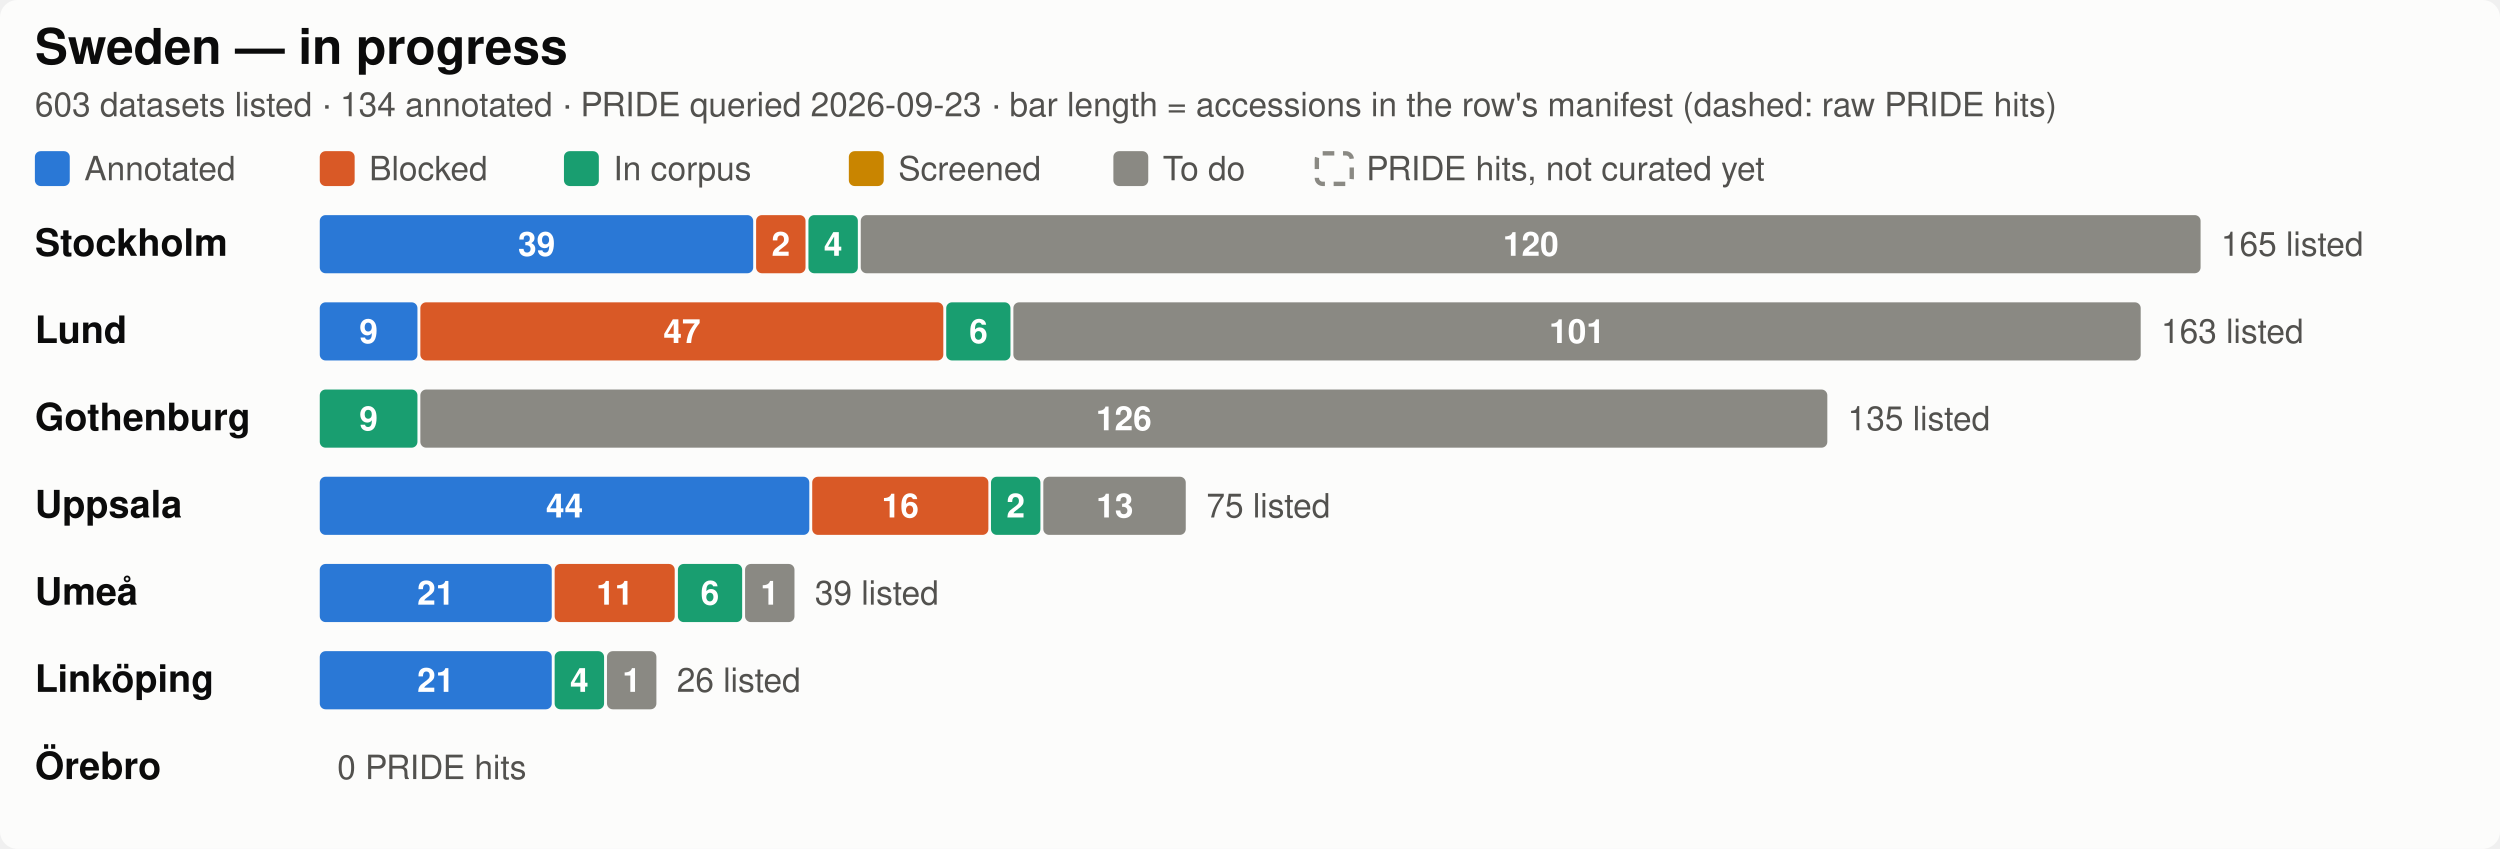
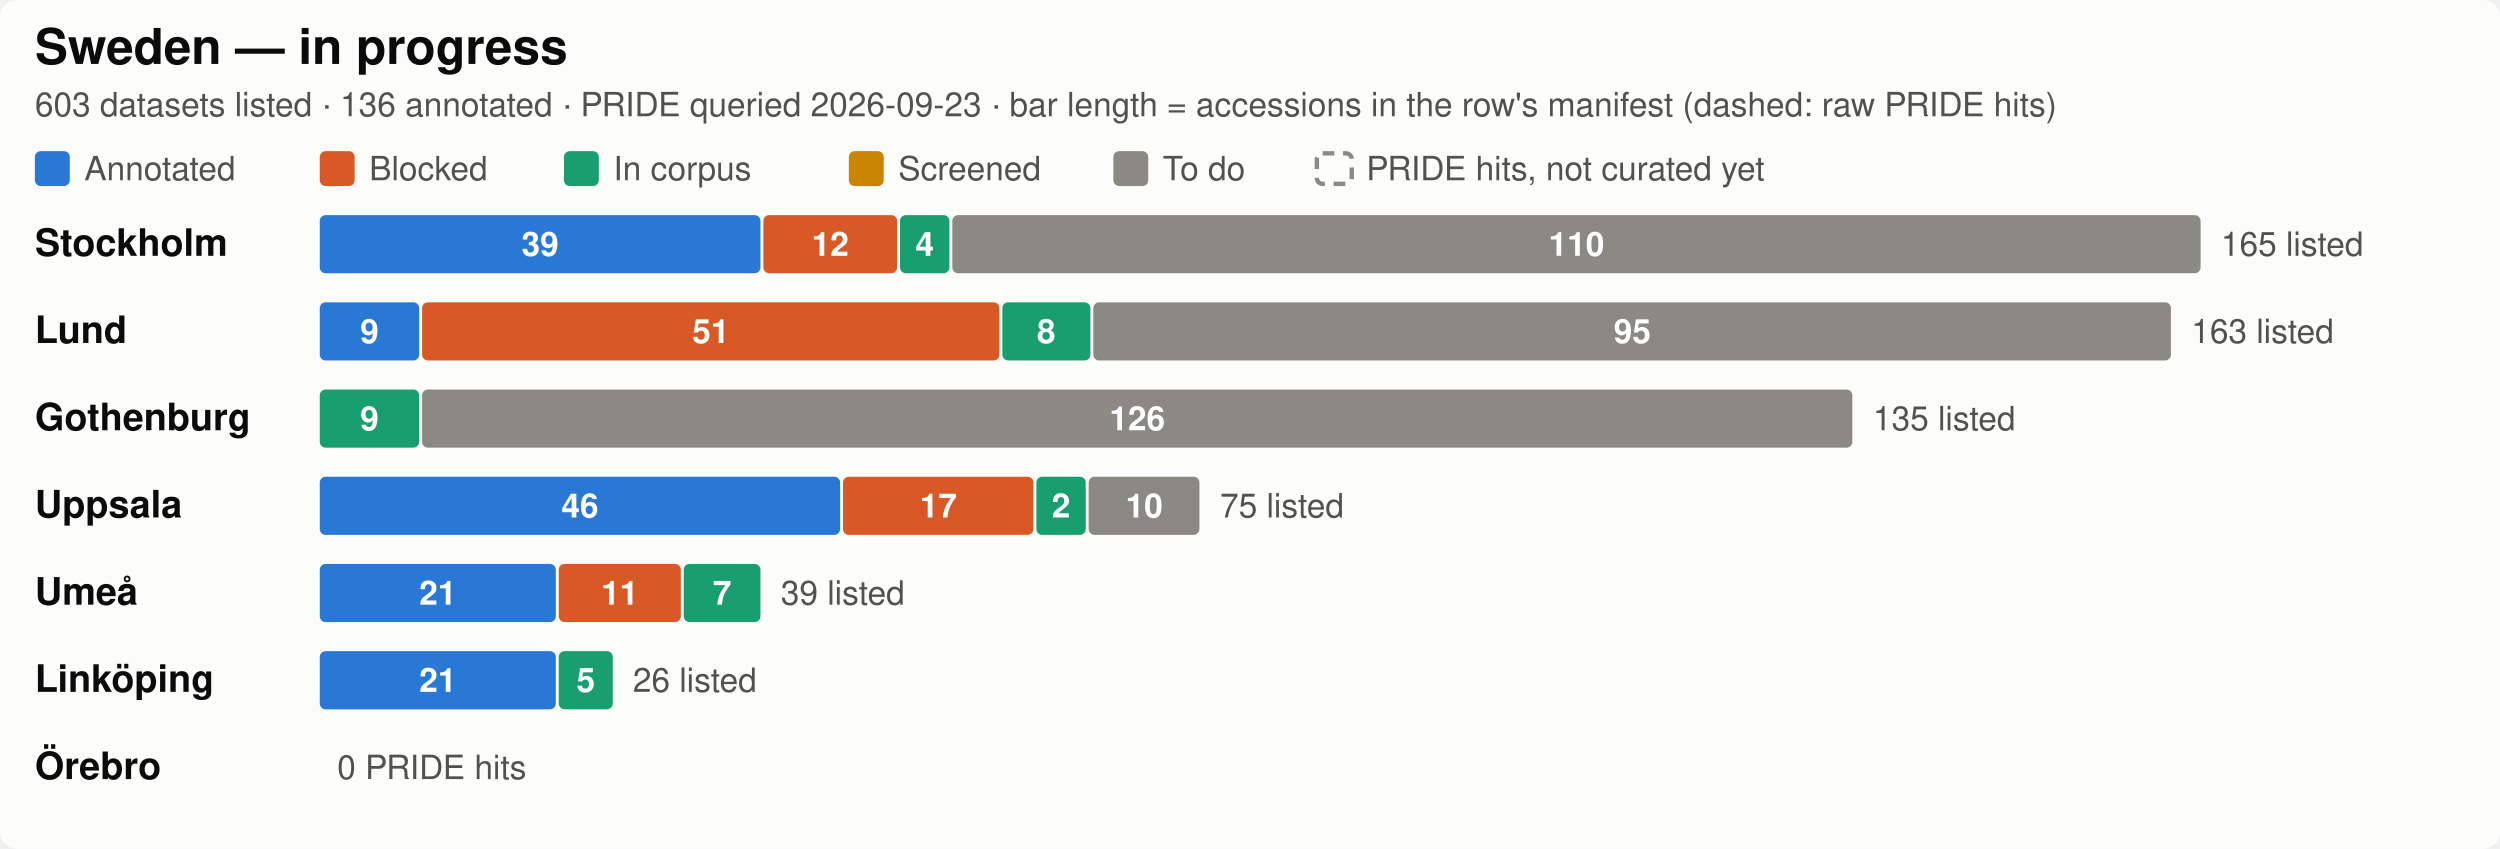
<svg xmlns="http://www.w3.org/2000/svg" width="860" height="292" viewBox="0 0 860 292" role="img" aria-label="Sweden SDRF progress by city">
  <style>
  .bg { fill: #fcfcfb; }
  .title { fill: #0b0b0b; font-size: 17px; font-weight: 600; }
  .city { fill: #0b0b0b; font-size: 13px; font-weight: 600; }
  .sub, .legend, .total { fill: #52514e; font-size: 11.5px; }
  .seg { font-size: 11.5px; font-weight: 600; fill: #ffffff; font-variant-numeric: tabular-nums; }
  .uncurated { fill: none; stroke: #8a8983; stroke-width: 1.5; stroke-dasharray: 4 3; }
  text { font-family: -apple-system, "Segoe UI", Helvetica, Arial, sans-serif; }
  .c-annotated { fill: #2a78d6; }
  .c-blocked { fill: #d95926; }
  .c-in_corpus { fill: #199e70; }
  .c-screened { fill: #c98500; }
  .c-todo { fill: #8a8983; }

  @media (prefers-color-scheme: dark) {
    .bg { fill: #1a1a19; }
    .title, .city { fill: #ffffff; }
    .sub, .legend, .total { fill: #c3c2b7; }
    .uncurated { stroke: #8f8e86; }
    .c-annotated { fill: #3987e5; }
    .c-blocked { fill: #d95926; }
    .c-in_corpus { fill: #199e70; }
    .c-screened { fill: #c98500; }
    .c-todo { fill: #6b6a65; }
  }
</style>
  <rect class="bg" width="860" height="292" rx="6" />
  <text class="title" x="12" y="22">Sweden — in progress</text>
-   <text class="sub" x="12" y="40">603 datasets listed · 134 annotated · PRIDE queried 2026-09-23 · bar length = accessions in the row's manifest (dashed: raw PRIDE hits)</text>
+   <text class="sub" x="12" y="40">603 datasets listed · 136 annotated · PRIDE queried 2026-09-23 · bar length = accessions in the row's manifest (dashed: raw PRIDE hits)</text>
  <rect class="c-annotated" fill="#2a78d6" x="12" y="52" width="12" height="12" rx="2" />
  <text class="legend" x="29" y="62">Annotated</text>
  <rect class="c-blocked" fill="#d95926" x="110" y="52" width="12" height="12" rx="2" />
  <text class="legend" x="127" y="62">Blocked</text>
  <rect class="c-in_corpus" fill="#199e70" x="194" y="52" width="12" height="12" rx="2" />
  <text class="legend" x="211" y="62">In corpus</text>
  <rect class="c-screened" fill="#c98500" x="292" y="52" width="12" height="12" rx="2" />
  <text class="legend" x="309" y="62">Screened</text>
  <rect class="c-todo" fill="#8a8983" x="383" y="52" width="12" height="12" rx="2" />
  <text class="legend" x="400" y="62">To do</text>
  <rect class="uncurated" fill="none" stroke="#8a8983" x="453" y="52.75" width="12" height="10.5" rx="2" />
  <text class="legend" x="470" y="62">PRIDE hits, not curated yet</text>
  <text class="city" x="12" y="88.0">Stockholm</text>
-   <rect class="c-annotated" fill="#2a78d6" x="110.0" y="74" width="149.1" height="20" rx="2" />
-   <text class="seg" x="184.6" y="88.0" text-anchor="middle">39</text>
-   <rect class="c-blocked" fill="#d95926" x="260.1" y="74" width="17.0" height="20" rx="2" />
-   <text class="seg" x="268.6" y="88.0" text-anchor="middle">2</text>
-   <rect class="c-in_corpus" fill="#199e70" x="278.1" y="74" width="17.0" height="20" rx="2" />
-   <text class="seg" x="286.6" y="88.0" text-anchor="middle">4</text>
-   <rect class="c-todo" fill="#8a8983" x="296.1" y="74" width="460.9" height="20" rx="2" />
-   <text class="seg" x="526.6" y="88.0" text-anchor="middle">120</text>
+   <rect class="c-annotated" fill="#2a78d6" x="110.0" y="74" width="151.6" height="20" rx="2" />
+   <text class="seg" x="185.8" y="88.0" text-anchor="middle">39</text>
+   <rect class="c-blocked" fill="#d95926" x="262.6" y="74" width="46.0" height="20" rx="2" />
+   <text class="seg" x="285.6" y="88.0" text-anchor="middle">12</text>
+   <rect class="c-in_corpus" fill="#199e70" x="309.6" y="74" width="17.0" height="20" rx="2" />
+   <text class="seg" x="318.1" y="88.0" text-anchor="middle">4</text>
+   <rect class="c-todo" fill="#8a8983" x="327.6" y="74" width="429.4" height="20" rx="2" />
+   <text class="seg" x="542.3" y="88.0" text-anchor="middle">110</text>
  <text class="total" x="764.0" y="88.0">165 listed</text>
  <text class="city" x="12" y="118.0">Lund</text>
-   <rect class="c-annotated" fill="#2a78d6" x="110.0" y="104" width="33.6" height="20" rx="2" />
-   <text class="seg" x="126.8" y="118.0" text-anchor="middle">9</text>
-   <rect class="c-blocked" fill="#d95926" x="144.6" y="104" width="179.9" height="20" rx="2" />
-   <text class="seg" x="234.6" y="118.0" text-anchor="middle">47</text>
-   <rect class="c-in_corpus" fill="#199e70" x="325.5" y="104" width="22.1" height="20" rx="2" />
-   <text class="seg" x="336.6" y="118.0" text-anchor="middle">6</text>
-   <rect class="c-todo" fill="#8a8983" x="348.6" y="104" width="387.8" height="20" rx="2" />
-   <text class="seg" x="542.5" y="118.0" text-anchor="middle">101</text>
-   <text class="total" x="743.4" y="118.0">163 listed</text>
+   <rect class="c-annotated" fill="#2a78d6" x="110.0" y="104" width="34.2" height="20" rx="2" />
+   <text class="seg" x="127.1" y="118.0" text-anchor="middle">9</text>
+   <rect class="c-blocked" fill="#d95926" x="145.2" y="104" width="198.6" height="20" rx="2" />
+   <text class="seg" x="244.5" y="118.0" text-anchor="middle">51</text>
+   <rect class="c-in_corpus" fill="#199e70" x="344.8" y="104" width="30.3" height="20" rx="2" />
+   <text class="seg" x="359.9" y="118.0" text-anchor="middle">8</text>
+   <rect class="c-todo" fill="#8a8983" x="376.1" y="104" width="370.7" height="20" rx="2" />
+   <text class="seg" x="561.5" y="118.0" text-anchor="middle">95</text>
+   <text class="total" x="753.8" y="118.0">163 listed</text>
  <text class="city" x="12" y="148.0">Gothenburg</text>
-   <rect class="c-in_corpus" fill="#199e70" x="110.0" y="134" width="33.6" height="20" rx="2" />
-   <text class="seg" x="126.8" y="148.0" text-anchor="middle">9</text>
-   <rect class="c-todo" fill="#8a8983" x="144.6" y="134" width="484.0" height="20" rx="2" />
-   <text class="seg" x="386.6" y="148.0" text-anchor="middle">126</text>
-   <text class="total" x="635.6" y="148.0">135 listed</text>
+   <rect class="c-in_corpus" fill="#199e70" x="110.0" y="134" width="34.2" height="20" rx="2" />
+   <text class="seg" x="127.1" y="148.0" text-anchor="middle">9</text>
+   <rect class="c-todo" fill="#8a8983" x="145.2" y="134" width="492.0" height="20" rx="2" />
+   <text class="seg" x="391.2" y="148.0" text-anchor="middle">126</text>
+   <text class="total" x="644.3" y="148.0">135 listed</text>
  <text class="city" x="12" y="178.0">Uppsala</text>
-   <rect class="c-annotated" fill="#2a78d6" x="110.0" y="164" width="168.4" height="20" rx="2" />
-   <text class="seg" x="194.2" y="178.0" text-anchor="middle">44</text>
-   <rect class="c-blocked" fill="#d95926" x="279.4" y="164" width="60.6" height="20" rx="2" />
-   <text class="seg" x="309.7" y="178.0" text-anchor="middle">16</text>
-   <rect class="c-in_corpus" fill="#199e70" x="340.9" y="164" width="17.0" height="20" rx="2" />
-   <text class="seg" x="349.4" y="178.0" text-anchor="middle">2</text>
-   <rect class="c-todo" fill="#8a8983" x="358.9" y="164" width="49.0" height="20" rx="2" />
-   <text class="seg" x="383.5" y="178.0" text-anchor="middle">13</text>
-   <text class="total" x="415.0" y="178.0">75 listed</text>
+   <rect class="c-annotated" fill="#2a78d6" x="110.0" y="164" width="179.0" height="20" rx="2" />
+   <text class="seg" x="199.5" y="178.0" text-anchor="middle">46</text>
+   <rect class="c-blocked" fill="#d95926" x="290.0" y="164" width="65.5" height="20" rx="2" />
+   <text class="seg" x="322.8" y="178.0" text-anchor="middle">17</text>
+   <rect class="c-in_corpus" fill="#199e70" x="356.5" y="164" width="17.0" height="20" rx="2" />
+   <text class="seg" x="365.0" y="178.0" text-anchor="middle">2</text>
+   <rect class="c-todo" fill="#8a8983" x="374.5" y="164" width="38.1" height="20" rx="2" />
+   <text class="seg" x="393.6" y="178.0" text-anchor="middle">10</text>
+   <text class="total" x="419.7" y="178.0">75 listed</text>
  <text class="city" x="12" y="208.0">Umeå</text>
-   <rect class="c-annotated" fill="#2a78d6" x="110.0" y="194" width="79.8" height="20" rx="2" />
-   <text class="seg" x="149.9" y="208.0" text-anchor="middle">21</text>
-   <rect class="c-blocked" fill="#d95926" x="190.8" y="194" width="41.3" height="20" rx="2" />
-   <text class="seg" x="211.5" y="208.0" text-anchor="middle">11</text>
-   <rect class="c-in_corpus" fill="#199e70" x="233.2" y="194" width="22.1" height="20" rx="2" />
-   <text class="seg" x="244.2" y="208.0" text-anchor="middle">6</text>
-   <rect class="c-todo" fill="#8a8983" x="256.3" y="194" width="17.0" height="20" rx="2" />
-   <text class="seg" x="264.8" y="208.0" text-anchor="middle">1</text>
-   <text class="total" x="280.3" y="208.0">39 listed</text>
+   <rect class="c-annotated" fill="#2a78d6" x="110.0" y="194" width="81.2" height="20" rx="2" />
+   <text class="seg" x="150.6" y="208.0" text-anchor="middle">21</text>
+   <rect class="c-blocked" fill="#d95926" x="192.2" y="194" width="42.0" height="20" rx="2" />
+   <text class="seg" x="213.2" y="208.0" text-anchor="middle">11</text>
+   <rect class="c-in_corpus" fill="#199e70" x="235.2" y="194" width="26.4" height="20" rx="2" />
+   <text class="seg" x="248.4" y="208.0" text-anchor="middle">7</text>
+   <text class="total" x="268.6" y="208.0">39 listed</text>
  <text class="city" x="12" y="238.0">Linköping</text>
-   <rect class="c-annotated" fill="#2a78d6" x="110.0" y="224" width="79.8" height="20" rx="2" />
-   <text class="seg" x="149.9" y="238.0" text-anchor="middle">21</text>
-   <rect class="c-in_corpus" fill="#199e70" x="190.8" y="224" width="17.0" height="20" rx="2" />
-   <text class="seg" x="199.3" y="238.0" text-anchor="middle">4</text>
-   <rect class="c-todo" fill="#8a8983" x="208.8" y="224" width="17.0" height="20" rx="2" />
-   <text class="seg" x="217.3" y="238.0" text-anchor="middle">1</text>
-   <text class="total" x="232.8" y="238.0">26 listed</text>
+   <rect class="c-annotated" fill="#2a78d6" x="110.0" y="224" width="81.2" height="20" rx="2" />
+   <text class="seg" x="150.6" y="238.0" text-anchor="middle">21</text>
+   <rect class="c-in_corpus" fill="#199e70" x="192.2" y="224" width="18.6" height="20" rx="2" />
+   <text class="seg" x="201.5" y="238.0" text-anchor="middle">5</text>
+   <text class="total" x="217.7" y="238.0">26 listed</text>
  <text class="city" x="12" y="268.0">Örebro</text>
  <text class="total" x="116.0" y="268.0">0 PRIDE hits</text>
</svg>
